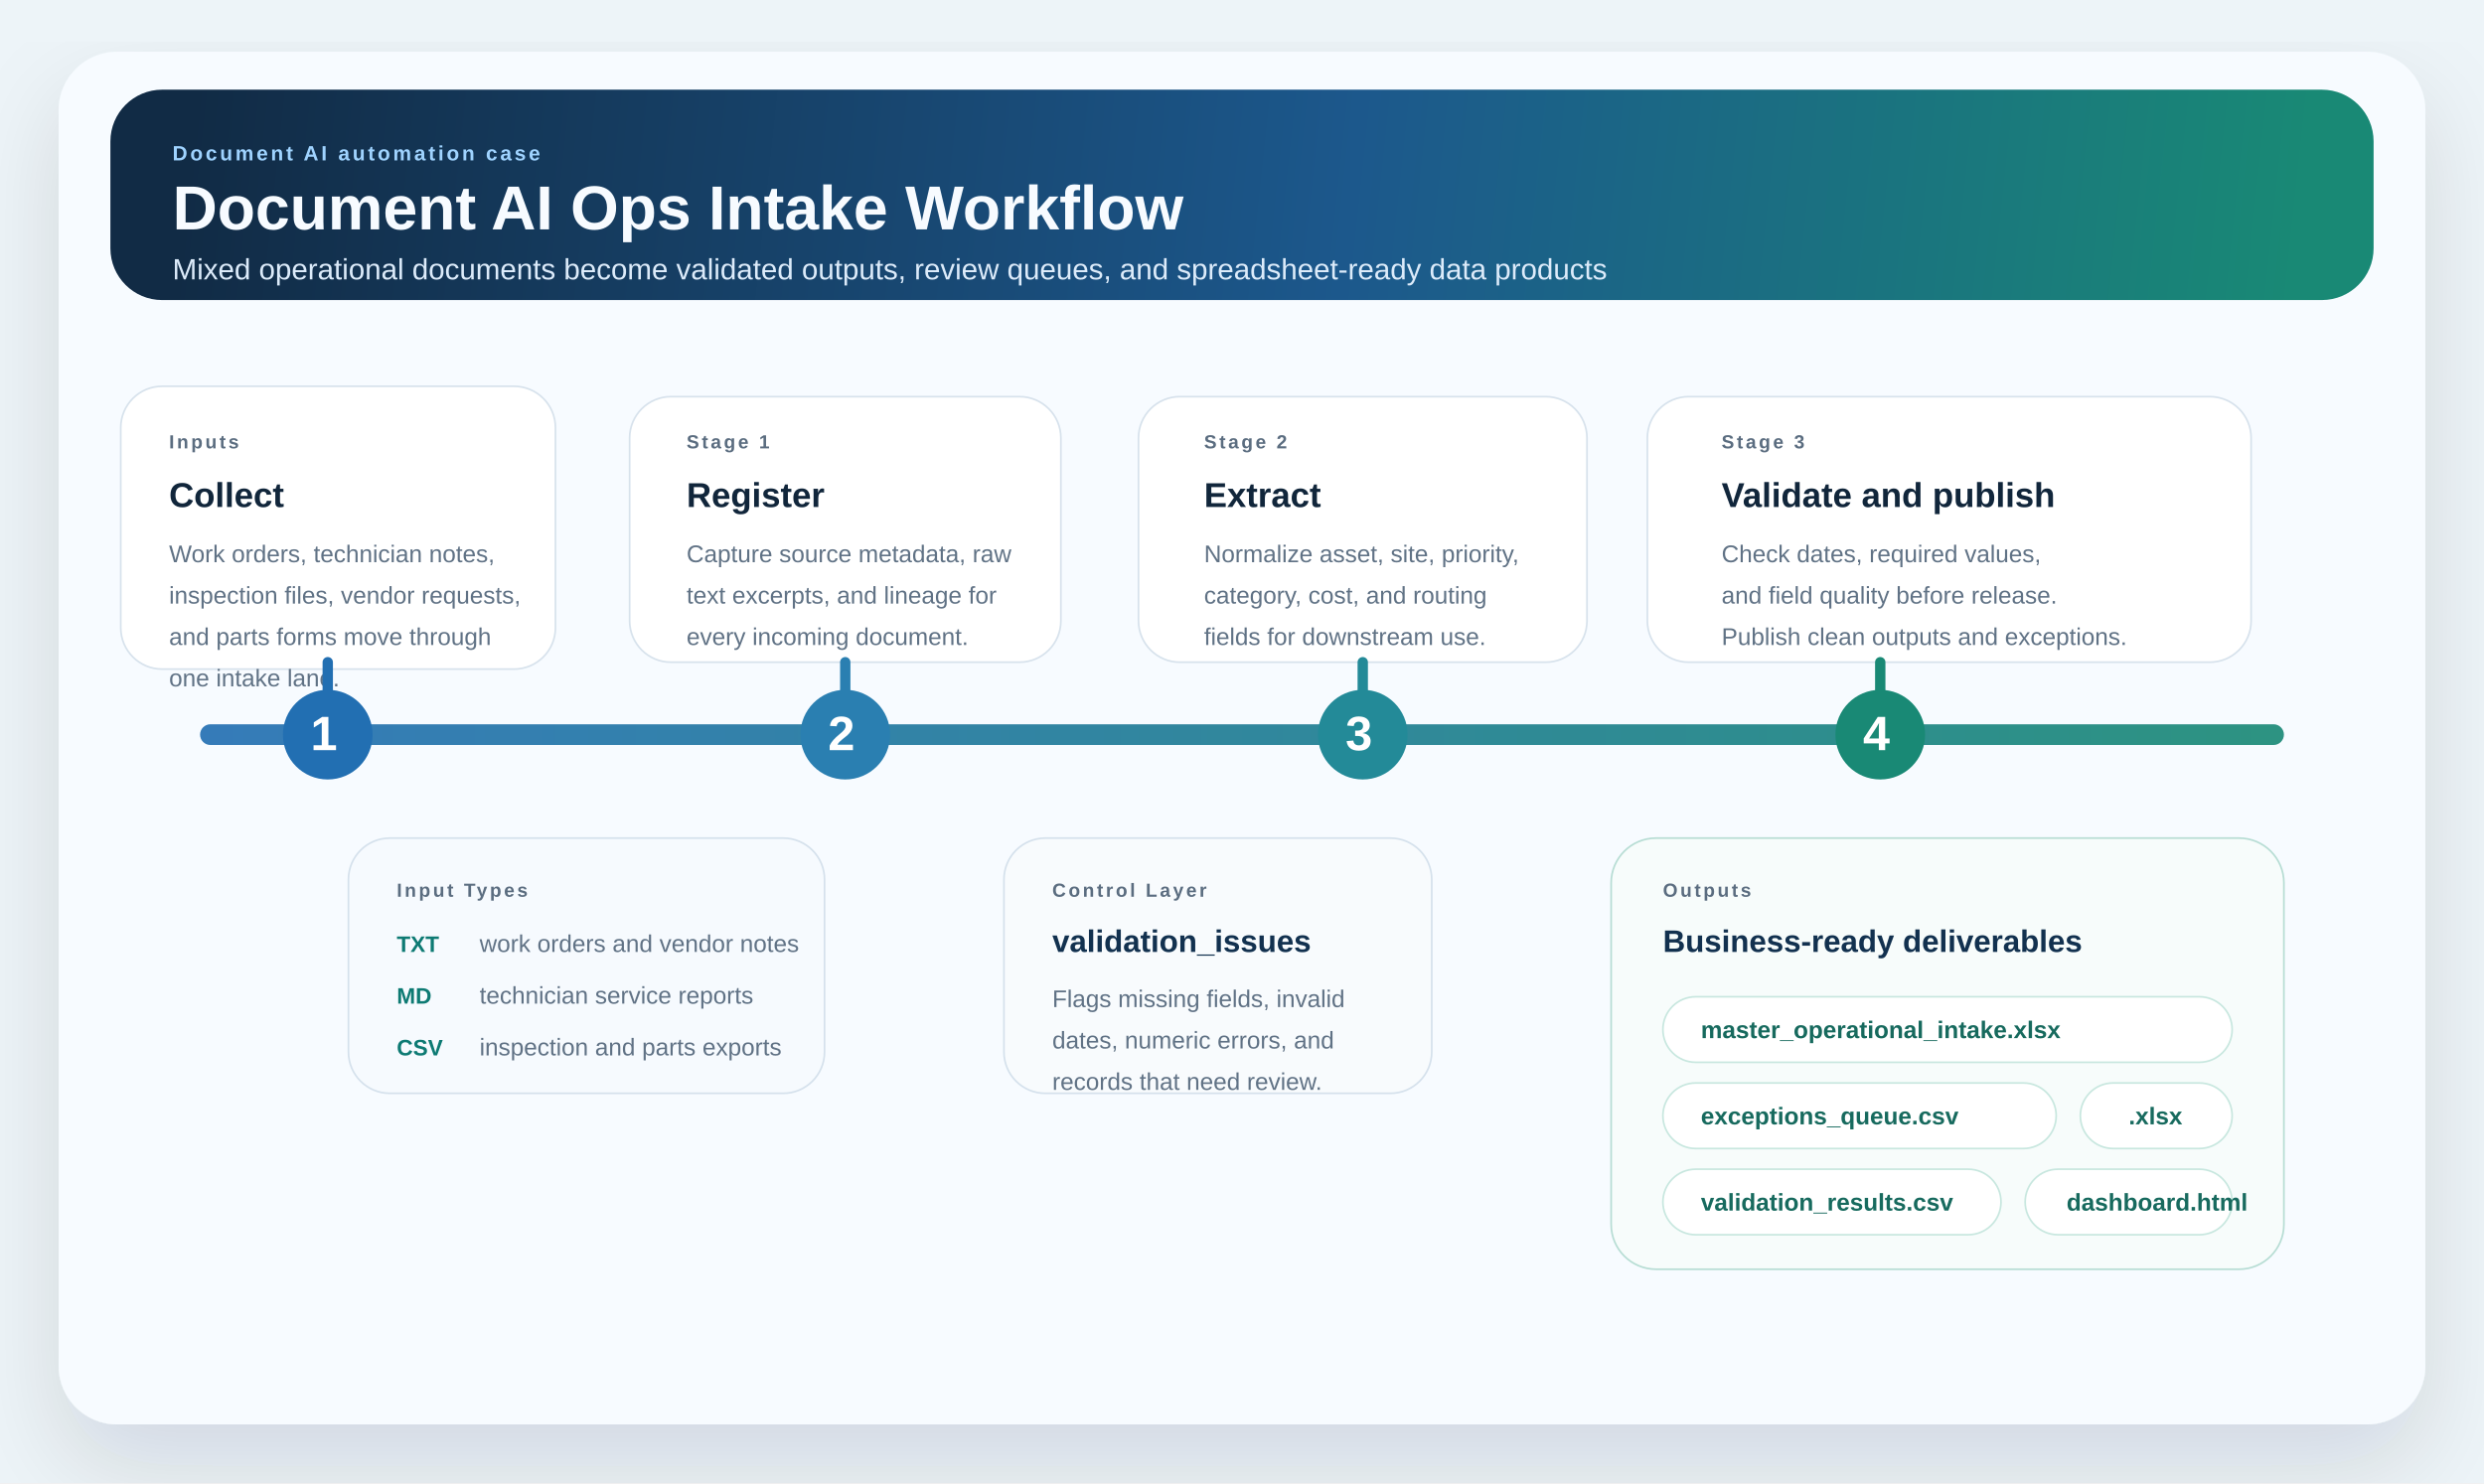
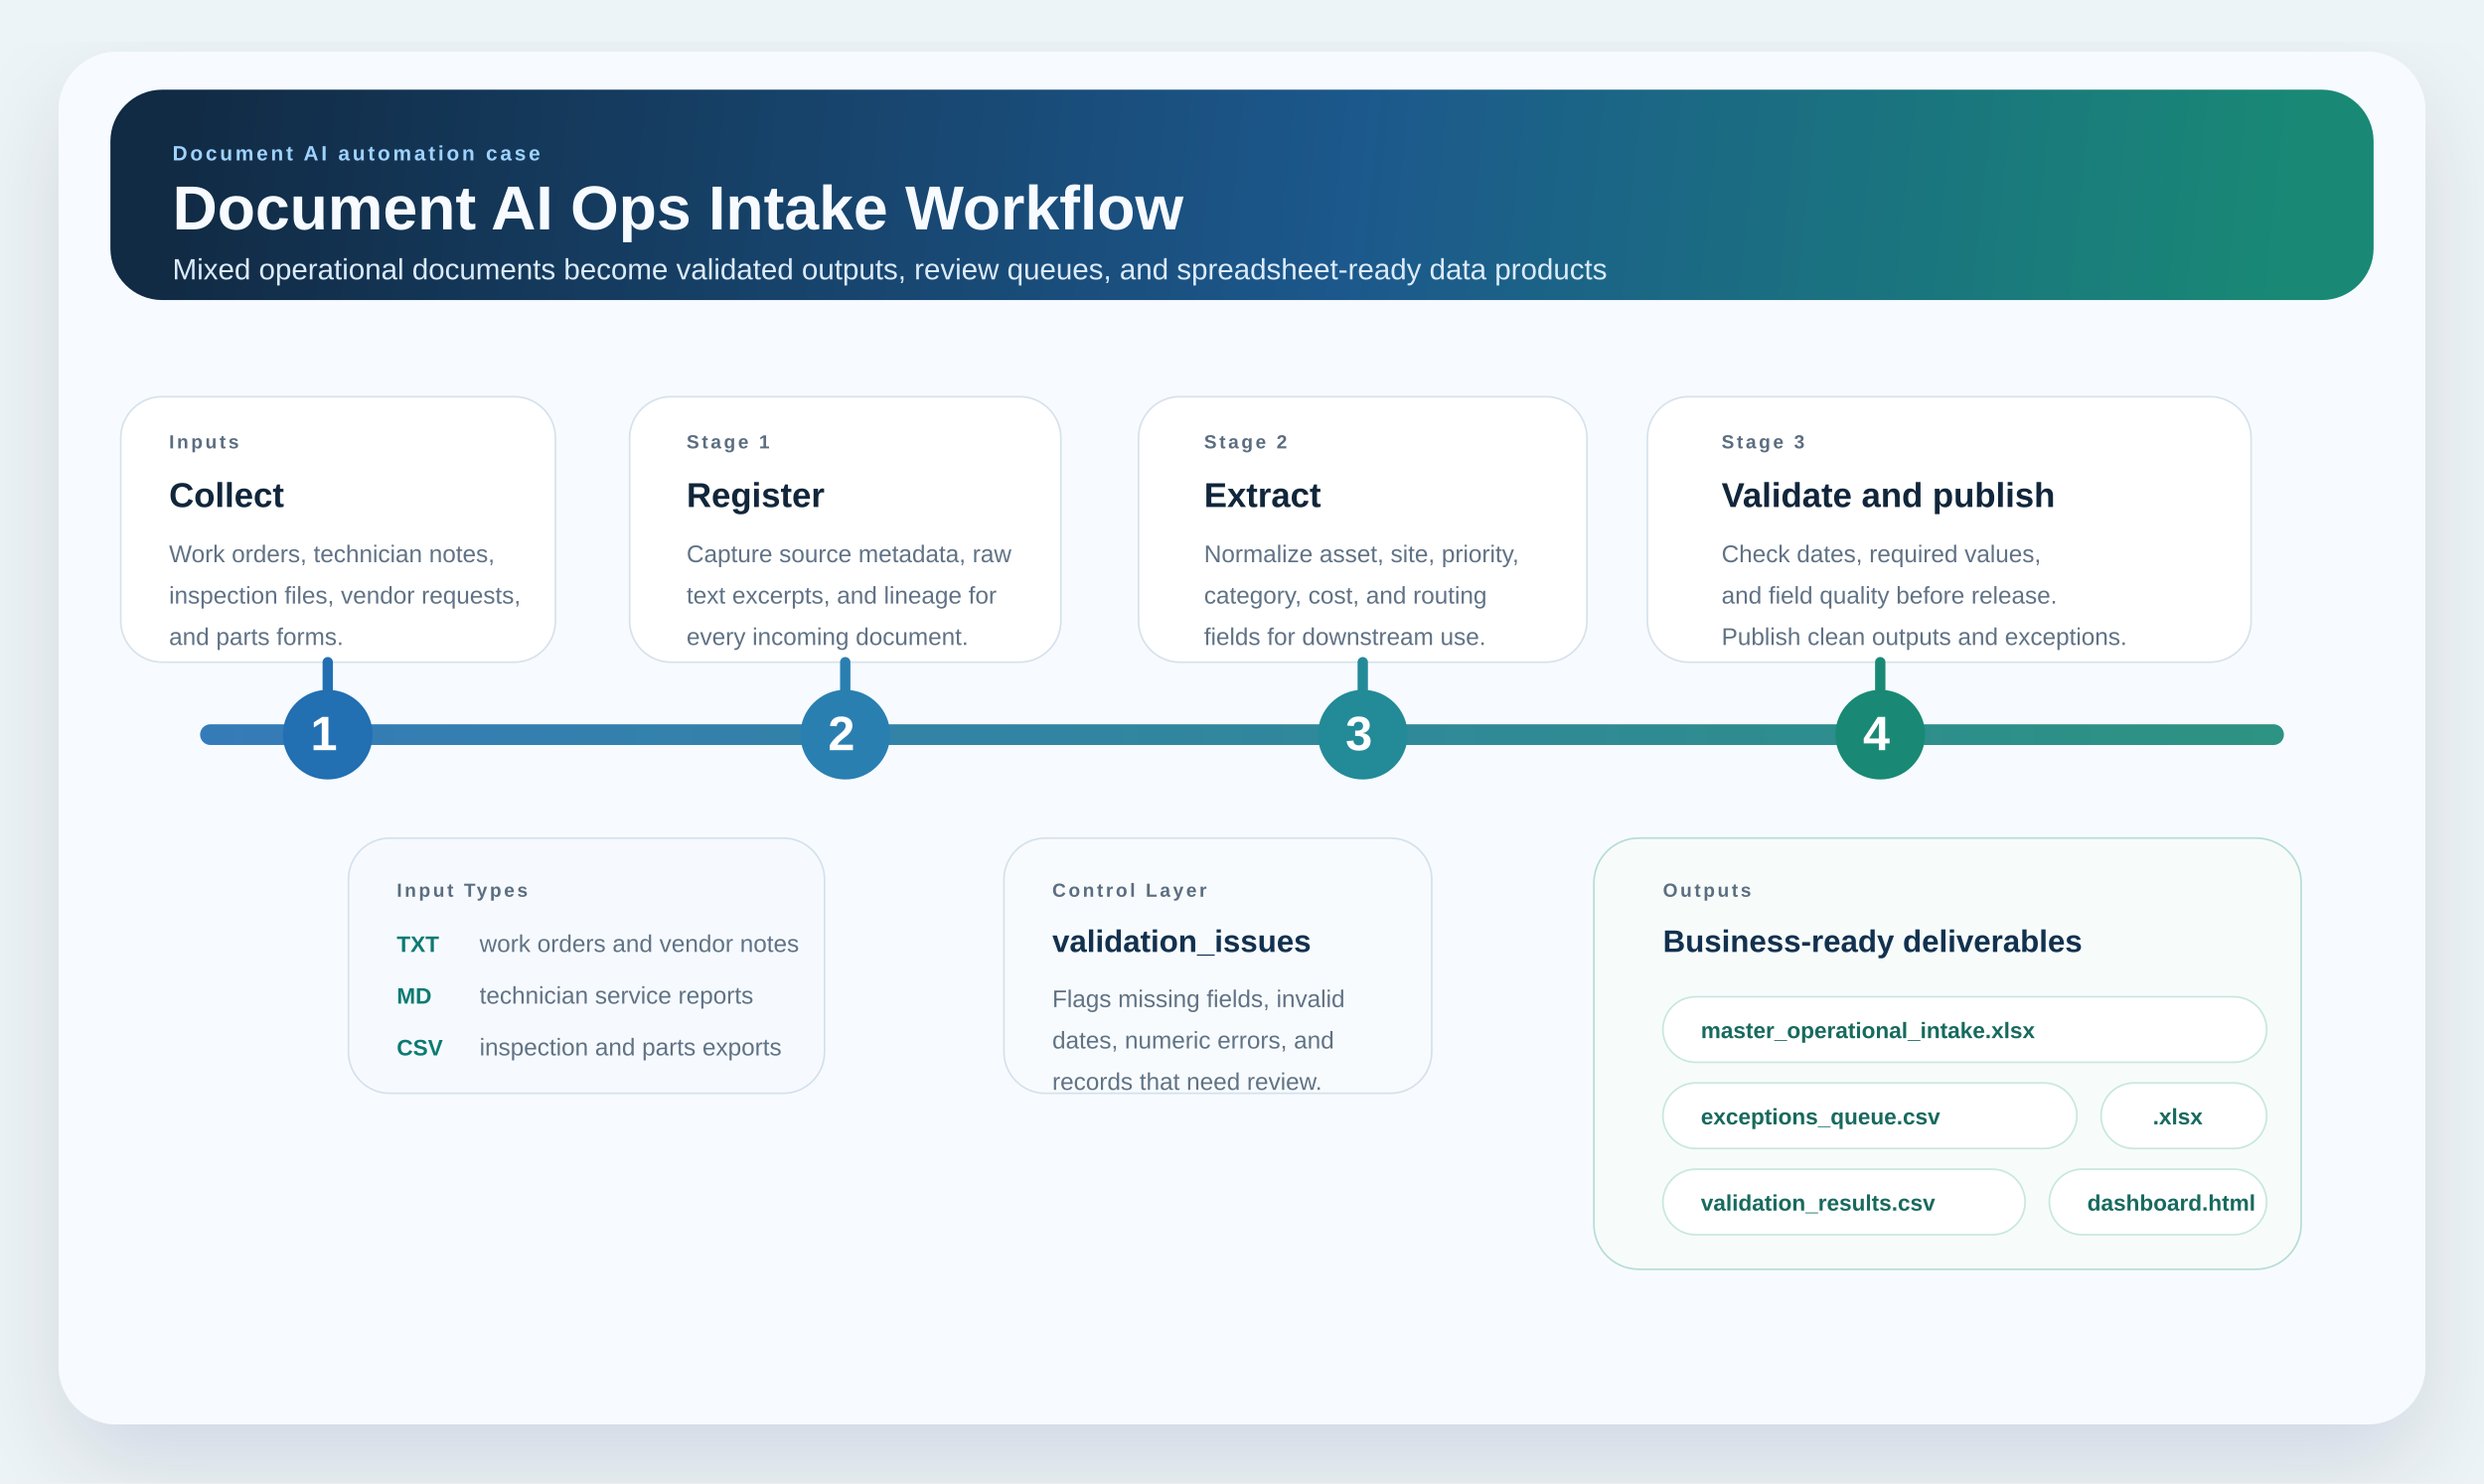
<svg xmlns="http://www.w3.org/2000/svg" width="1440" height="860" viewBox="0 0 1440 860" fill="none">
  <defs>
    <linearGradient id="bg" x1="112" y1="58" x2="1328" y2="188" gradientUnits="userSpaceOnUse">
      <stop stop-color="#112B45" />
      <stop offset="0.55" stop-color="#1C588C" />
      <stop offset="1" stop-color="#198975" />
    </linearGradient>
    <linearGradient id="track" x1="0" y1="0" x2="1" y2="0">
      <stop stop-color="#226FB2" />
      <stop offset="1" stop-color="#198975" />
    </linearGradient>
    <filter id="shadow" x="0" y="0" width="1440" height="860" filterUnits="userSpaceOnUse" color-interpolation-filters="sRGB">
      <feDropShadow dx="0" dy="24" stdDeviation="28" flood-color="#102239" flood-opacity="0.12" />
    </filter>
    <style>
      .title { font: 800 36px 'Segoe UI', Arial, sans-serif; fill: #F7FBFF; }
      .subtitle { font: 500 17px 'Segoe UI', Arial, sans-serif; fill: #DCEBFA; }
      .eyebrow { font: 700 12px 'Segoe UI', Arial, sans-serif; letter-spacing: 1.6px; text-transform: uppercase; fill: #9FD3FF; }
      .stepNo { font: 800 28px 'Segoe UI', Arial, sans-serif; fill: #FFFFFF; }
      .stepKicker { font: 700 11px 'Segoe UI', Arial, sans-serif; letter-spacing: 1.5px; text-transform: uppercase; fill: #5B6D80; }
      .stepTitle { font: 800 20px 'Segoe UI', Arial, sans-serif; fill: #11263B; }
      .copy { font: 500 14px 'Segoe UI', Arial, sans-serif; fill: #607285; }
      .mini { font: 700 13px 'Segoe UI', Arial, sans-serif; fill: #0D7A73; }
      .outTitle { font: 800 18px 'Segoe UI', Arial, sans-serif; fill: #12314F; }
-       .pill { font: 700 14px 'Segoe UI', Arial, sans-serif; fill: #176A5E; }
+       .pill { font: 700 13px 'Segoe UI', Arial, sans-serif; fill: #176A5E; }
    </style>
  </defs>
  <rect width="1440" height="860" fill="#EDF4F8" />
  <g filter="url(#shadow)">
    <rect x="34" y="30" width="1372" height="796" rx="34" fill="#F7FBFF" />
  </g>
  <rect x="64" y="52" width="1312" height="122" rx="30" fill="url(#bg)" />
  <text x="100" y="93" class="eyebrow">Document AI automation case</text>
  <text x="100" y="133" class="title">Document AI Ops Intake Workflow</text>
  <text x="100" y="162" class="subtitle">Mixed operational documents become validated outputs, review queues, and spreadsheet-ready data products</text>
  <rect x="116" y="420" width="1208" height="12" rx="6" fill="#DDE7F0" />
  <rect x="116" y="420" width="1208" height="12" rx="6" fill="url(#track)" opacity="0.9" />
  <circle cx="190" cy="426" r="26" fill="#226FB2" />
  <text x="180" y="435" class="stepNo">1</text>
  <circle cx="490" cy="426" r="26" fill="#2A7FB1" />
  <text x="480" y="435" class="stepNo">2</text>
  <circle cx="790" cy="426" r="26" fill="#238A98" />
  <text x="780" y="435" class="stepNo">3</text>
  <circle cx="1090" cy="426" r="26" fill="#198975" />
  <text x="1080" y="435" class="stepNo">4</text>
-   <rect x="70" y="224" width="252" height="164" rx="24" fill="#FFFFFF" stroke="#D7E2EC" />
+   <rect x="70" y="230" width="252" height="154" rx="24" fill="#FFFFFF" stroke="#D7E2EC" />
  <text x="98" y="260" class="stepKicker">Inputs</text>
  <text x="98" y="294" class="stepTitle">Collect</text>
  <text x="98" y="326" class="copy">Work orders, technician notes,</text>
  <text x="98" y="350" class="copy">inspection files, vendor requests,</text>
-   <text x="98" y="374" class="copy">and parts forms move through</text>
-   <text x="98" y="398" class="copy">one intake lane.</text>
+   <text x="98" y="374" class="copy">and parts forms.</text>
  <rect x="365" y="230" width="250" height="154" rx="24" fill="#FFFFFF" stroke="#D7E2EC" />
  <text x="398" y="260" class="stepKicker">Stage 1</text>
  <text x="398" y="294" class="stepTitle">Register</text>
  <text x="398" y="326" class="copy">Capture source metadata, raw</text>
  <text x="398" y="350" class="copy">text excerpts, and lineage for</text>
  <text x="398" y="374" class="copy">every incoming document.</text>
  <rect x="660" y="230" width="260" height="154" rx="24" fill="#FFFFFF" stroke="#D7E2EC" />
  <text x="698" y="260" class="stepKicker">Stage 2</text>
  <text x="698" y="294" class="stepTitle">Extract</text>
  <text x="698" y="326" class="copy">Normalize asset, site, priority,</text>
  <text x="698" y="350" class="copy">category, cost, and routing</text>
  <text x="698" y="374" class="copy">fields for downstream use.</text>
  <rect x="955" y="230" width="350" height="154" rx="24" fill="#FFFFFF" stroke="#D7E2EC" />
  <text x="998" y="260" class="stepKicker">Stage 3</text>
  <text x="998" y="294" class="stepTitle">Validate and publish</text>
  <text x="998" y="326" class="copy">Check dates, required values,</text>
  <text x="998" y="350" class="copy">and field quality before release.</text>
  <text x="998" y="374" class="copy">Publish clean outputs and exceptions.</text>
  <line x1="190" y1="384" x2="190" y2="400" stroke="#226FB2" stroke-width="6" stroke-linecap="round" />
  <line x1="490" y1="384" x2="490" y2="400" stroke="#2A7FB1" stroke-width="6" stroke-linecap="round" />
  <line x1="790" y1="384" x2="790" y2="400" stroke="#238A98" stroke-width="6" stroke-linecap="round" />
  <line x1="1090" y1="384" x2="1090" y2="400" stroke="#198975" stroke-width="6" stroke-linecap="round" />
  <rect x="202" y="486" width="276" height="148" rx="24" fill="#F6FAFE" stroke="#D5E1EC" />
  <text x="230" y="520" class="stepKicker">Input Types</text>
  <text x="230" y="552" class="mini">TXT</text>
  <text x="278" y="552" class="copy">work orders and vendor notes</text>
  <text x="230" y="582" class="mini">MD</text>
  <text x="278" y="582" class="copy">technician service reports</text>
  <text x="230" y="612" class="mini">CSV</text>
  <text x="278" y="612" class="copy">inspection and parts exports</text>
  <rect x="582" y="486" width="248" height="148" rx="24" fill="#F8FBFD" stroke="#D5E1EC" />
  <text x="610" y="520" class="stepKicker">Control Layer</text>
  <text x="610" y="552" class="outTitle">validation_issues</text>
  <text x="610" y="584" class="copy">Flags missing fields, invalid</text>
  <text x="610" y="608" class="copy">dates, numeric errors, and</text>
  <text x="610" y="632" class="copy">records that need review.</text>
-   <rect x="934" y="486" width="390" height="250" rx="26" fill="#F7FCFB" stroke="#B7DDD4" />
+   <rect x="924" y="486" width="410" height="250" rx="26" fill="#F7FCFB" stroke="#B7DDD4" />
  <text x="964" y="520" class="stepKicker">Outputs</text>
  <text x="964" y="552" class="outTitle">Business-ready deliverables</text>
-   <rect x="964" y="578" width="330" height="38" rx="19" fill="#FFFFFF" stroke="#C8E7DF" />
+   <rect x="964" y="578" width="350" height="38" rx="19" fill="#FFFFFF" stroke="#C8E7DF" />
  <text x="986" y="602" class="pill">master_operational_intake.xlsx</text>
-   <rect x="964" y="628" width="228" height="38" rx="19" fill="#FFFFFF" stroke="#C8E7DF" />
+   <rect x="964" y="628" width="240" height="38" rx="19" fill="#FFFFFF" stroke="#C8E7DF" />
  <text x="986" y="652" class="pill">exceptions_queue.csv</text>
-   <rect x="1206" y="628" width="88" height="38" rx="19" fill="#FFFFFF" stroke="#C8E7DF" />
-   <text x="1234" y="652" class="pill">.xlsx</text>
-   <rect x="964" y="678" width="196" height="38" rx="19" fill="#FFFFFF" stroke="#C8E7DF" />
+   <rect x="1218" y="628" width="96" height="38" rx="19" fill="#FFFFFF" stroke="#C8E7DF" />
+   <text x="1248" y="652" class="pill">.xlsx</text>
+   <rect x="964" y="678" width="210" height="38" rx="19" fill="#FFFFFF" stroke="#C8E7DF" />
  <text x="986" y="702" class="pill">validation_results.csv</text>
-   <rect x="1174" y="678" width="120" height="38" rx="19" fill="#FFFFFF" stroke="#C8E7DF" />
-   <text x="1198" y="702" class="pill">dashboard.html</text>
+   <rect x="1188" y="678" width="126" height="38" rx="19" fill="#FFFFFF" stroke="#C8E7DF" />
+   <text x="1210" y="702" class="pill">dashboard.html</text>
</svg>
